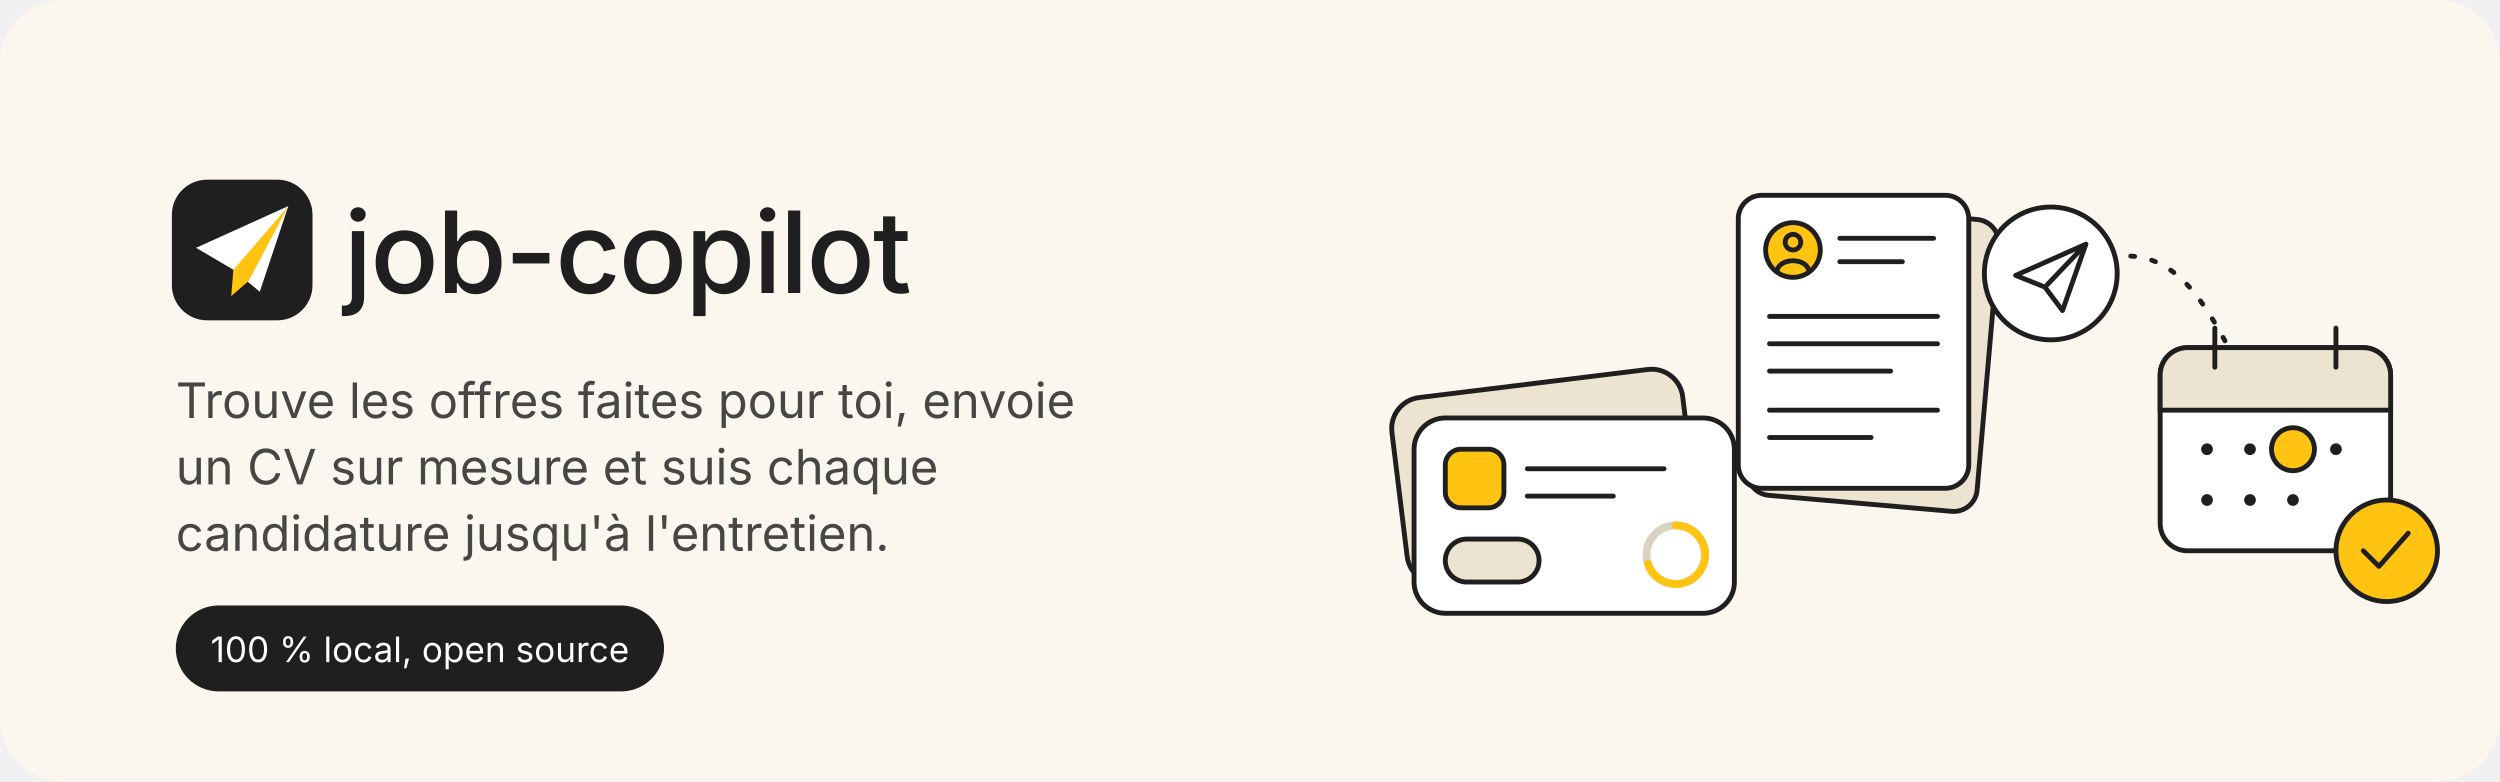
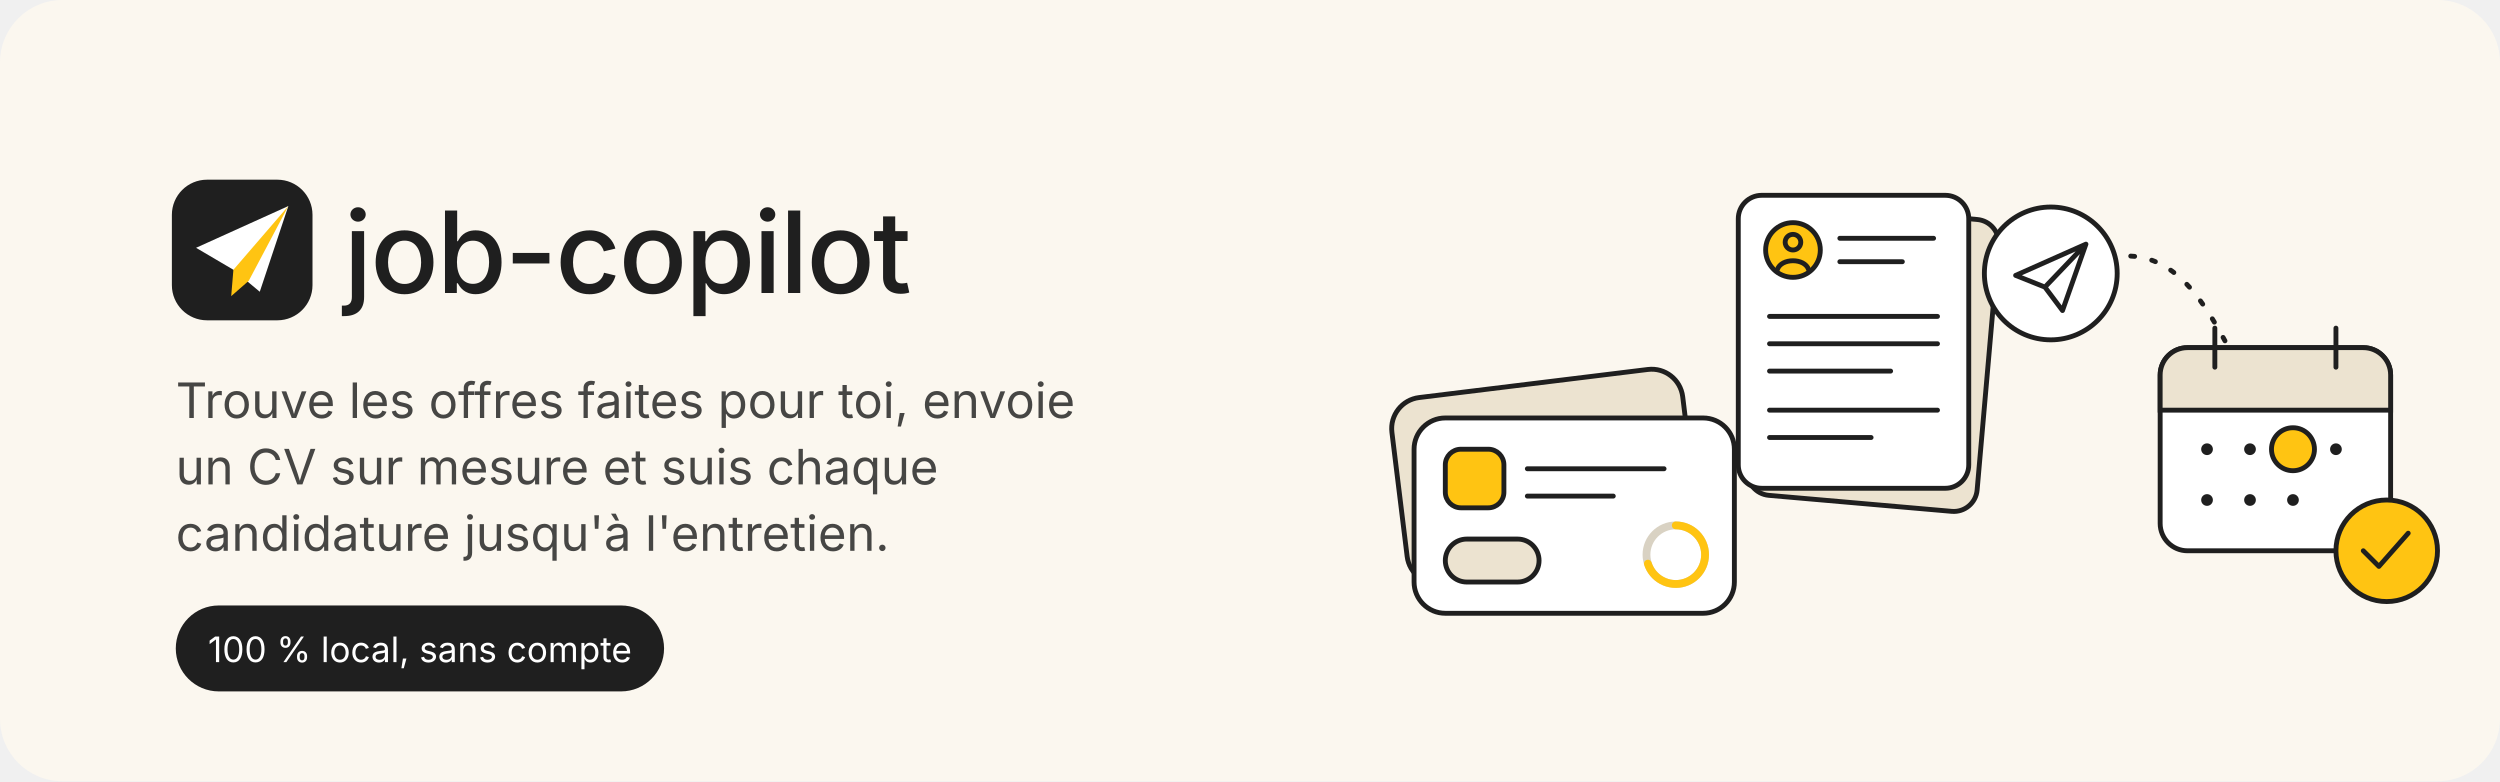
<svg xmlns="http://www.w3.org/2000/svg" viewBox="0 0 1280 400" role="img" aria-labelledby="title desc">
  <defs>
    <style>
      .t { font-family: "Google Sans Flex", "Google Sans", Inter, "Helvetica Neue", Arial, sans-serif; fill: #1f1f1f; }
      .ink { fill: none; stroke: #1f1f1f; stroke-width: 2.5; stroke-linecap: round; stroke-linejoin: round; }
      .paper { fill: #ffffff; stroke: #1f1f1f; stroke-width: 2.5; }
      .sand { fill: #ece3d0; stroke: #1f1f1f; stroke-width: 2.5; }
      .gold { fill: #ffc412; stroke: #1f1f1f; stroke-width: 2.5; }
      .trail { fill: none; stroke: #1f1f1f; stroke-width: 2.5; stroke-dasharray: 2 9; stroke-linecap: round; }
    </style>
  </defs>
  <rect width="1280" height="400" rx="32" fill="#fbf7ef" />
  <g transform="translate(88 92) scale(2.25)">
    <rect width="32" height="32" rx="8" fill="#1f1f1f" />
    <path d="M5.5 15.5 26.5 6 20 25.5 14 20.5Z" fill="#ffffff" />
    <path d="M26.5 6 14 20.5 13.5 26.5 17.5 23Z" fill="#ffc412" />
  </g>
  <text class="t" x="176" y="150" font-size="58" font-weight="500" letter-spacing="-1">job-copilot</text>
  <text class="t" x="90" y="214" font-size="25" opacity="0.82">Trouve les offres faites pour toi, envoie</text>
  <text class="t" x="90" y="248" font-size="25" opacity="0.82">un CV sur mesure et suis chaque</text>
  <text class="t" x="90" y="282" font-size="25" opacity="0.82">candidature jusqu'à l'entretien.</text>
  <g transform="translate(90 310)">
    <rect width="250" height="44" rx="22" fill="#1f1f1f" />
-     <text class="t" x="125" y="29" font-size="18" text-anchor="middle" style="fill:#ffffff">100 % local, open source</text>
+     <text class="t" x="125" y="29" font-size="18" text-anchor="middle" style="fill:#ffffff">100 % local, sans compte</text>
  </g>
  <path class="trail" d="M1008 176C1020 172 1018 166 1024 162M1080 132C1110 126 1126 150 1140 176" />
  <rect class="sand" x="716" y="196" width="150" height="96" rx="16" transform="rotate(-7 791 244)" />
  <rect class="paper" x="724" y="214" width="164" height="100" rx="16" />
  <rect class="gold" x="740" y="230" width="30" height="30" rx="8" />
  <path class="ink" d="M782 240h70M782 254h44" />
  <rect class="sand" x="740" y="276" width="48" height="22" rx="11" />
  <circle cx="858" cy="284" r="15" fill="none" stroke="#d9d2c3" stroke-width="4" />
  <circle cx="858" cy="284" r="15" fill="none" stroke="#ffc412" stroke-width="4" stroke-linecap="round" stroke-dasharray="66 95" transform="rotate(-90 858 284)" />
  <rect class="sand" x="900" y="108" width="118" height="150" rx="12" transform="rotate(5 959 183)" />
  <rect class="paper" x="890" y="100" width="118" height="150" rx="12" />
  <circle class="gold" cx="918" cy="128" r="14" />
  <circle cx="918" cy="124" r="4" fill="none" stroke="#1f1f1f" stroke-width="2.5" />
  <path class="ink" d="M910 138c2-6 14-6 16 0" />
  <path class="ink" d="M942 122h48M942 134h32M906 162h86M906 176h86M906 190h62M906 210h86M906 224h52" />
  <circle class="paper" cx="1050" cy="140" r="34" />
  <path class="ink" d="M1032 141l36-16-12 34-9-12zM1047 147l21-22" />
  <rect class="paper" x="1106" y="178" width="118" height="104" rx="14" />
  <path class="sand" d="M1106 192a14 14 0 0 1 14-14h90a14 14 0 0 1 14 14v18h-118z" />
  <path class="ink" d="M1134 168v20M1196 168v20" />
  <g fill="#1f1f1f">
    <circle cx="1130" cy="230" r="3" />
    <circle cx="1152" cy="230" r="3" />
    <circle cx="1196" cy="230" r="3" />
    <circle cx="1130" cy="256" r="3" />
    <circle cx="1152" cy="256" r="3" />
    <circle cx="1174" cy="256" r="3" />
  </g>
  <circle class="gold" cx="1174" cy="230" r="11" />
  <circle class="gold" cx="1222" cy="282" r="26" />
  <path class="ink" d="M1210 282l8 8 15-17" />
</svg>
